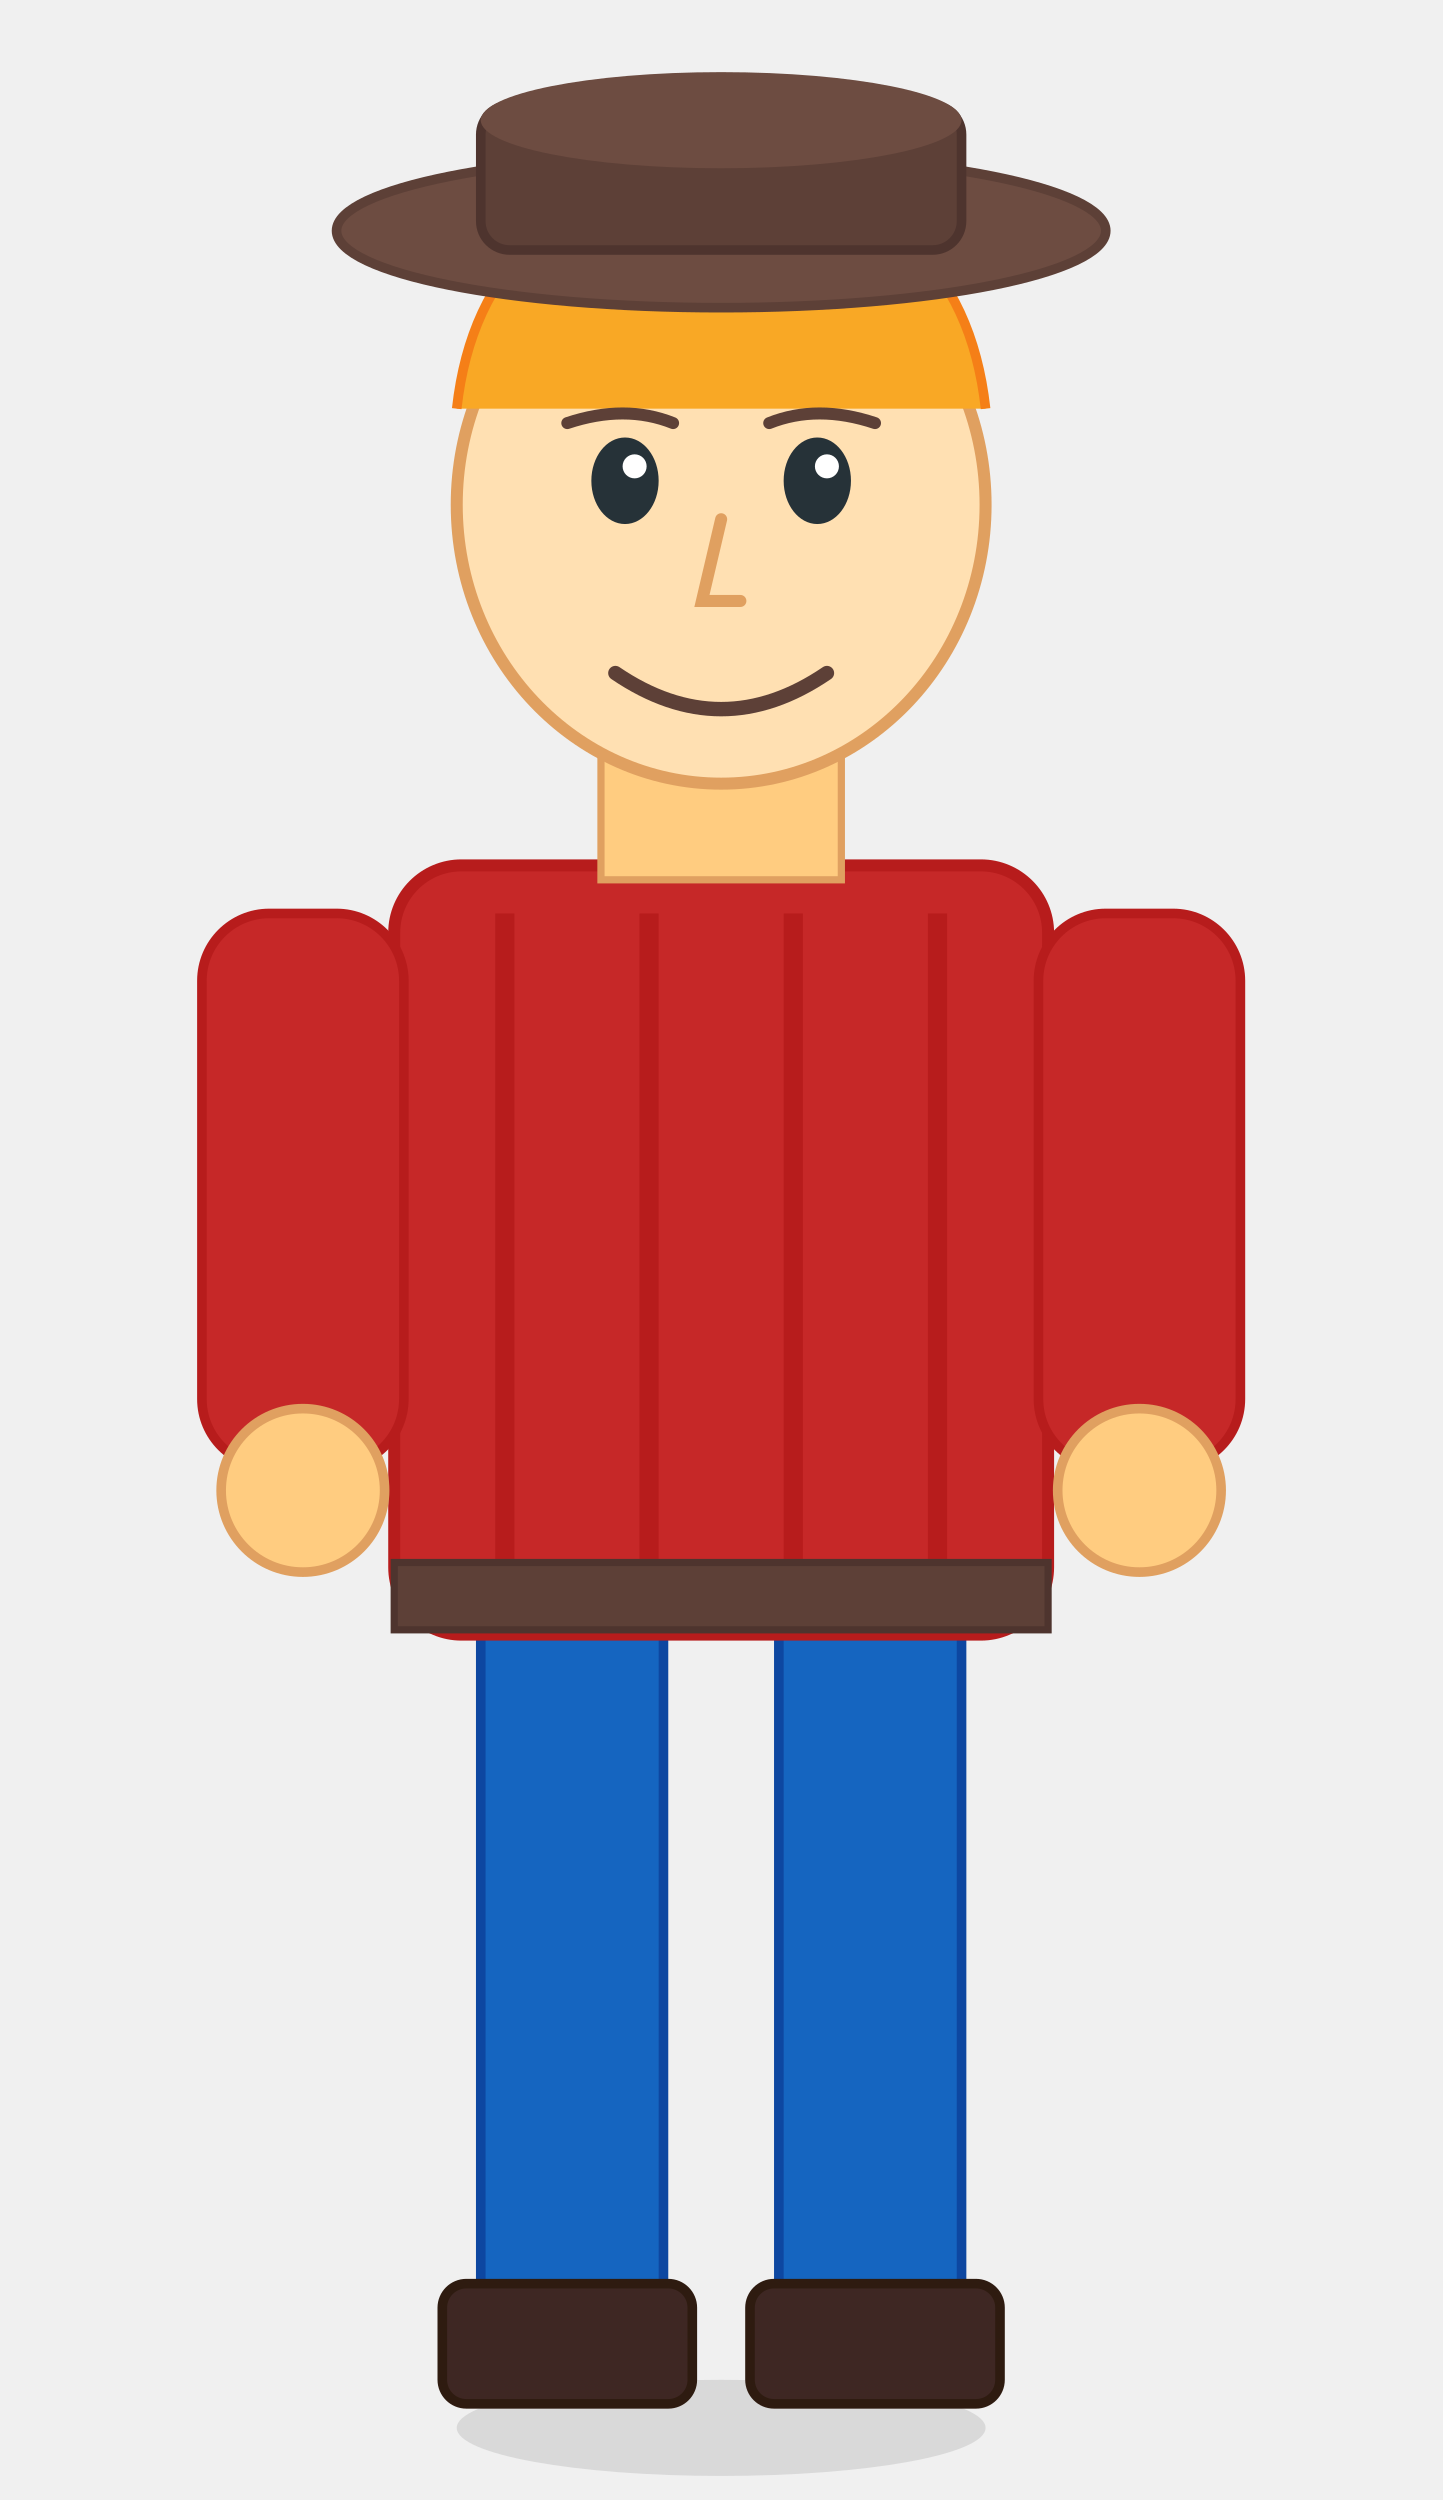
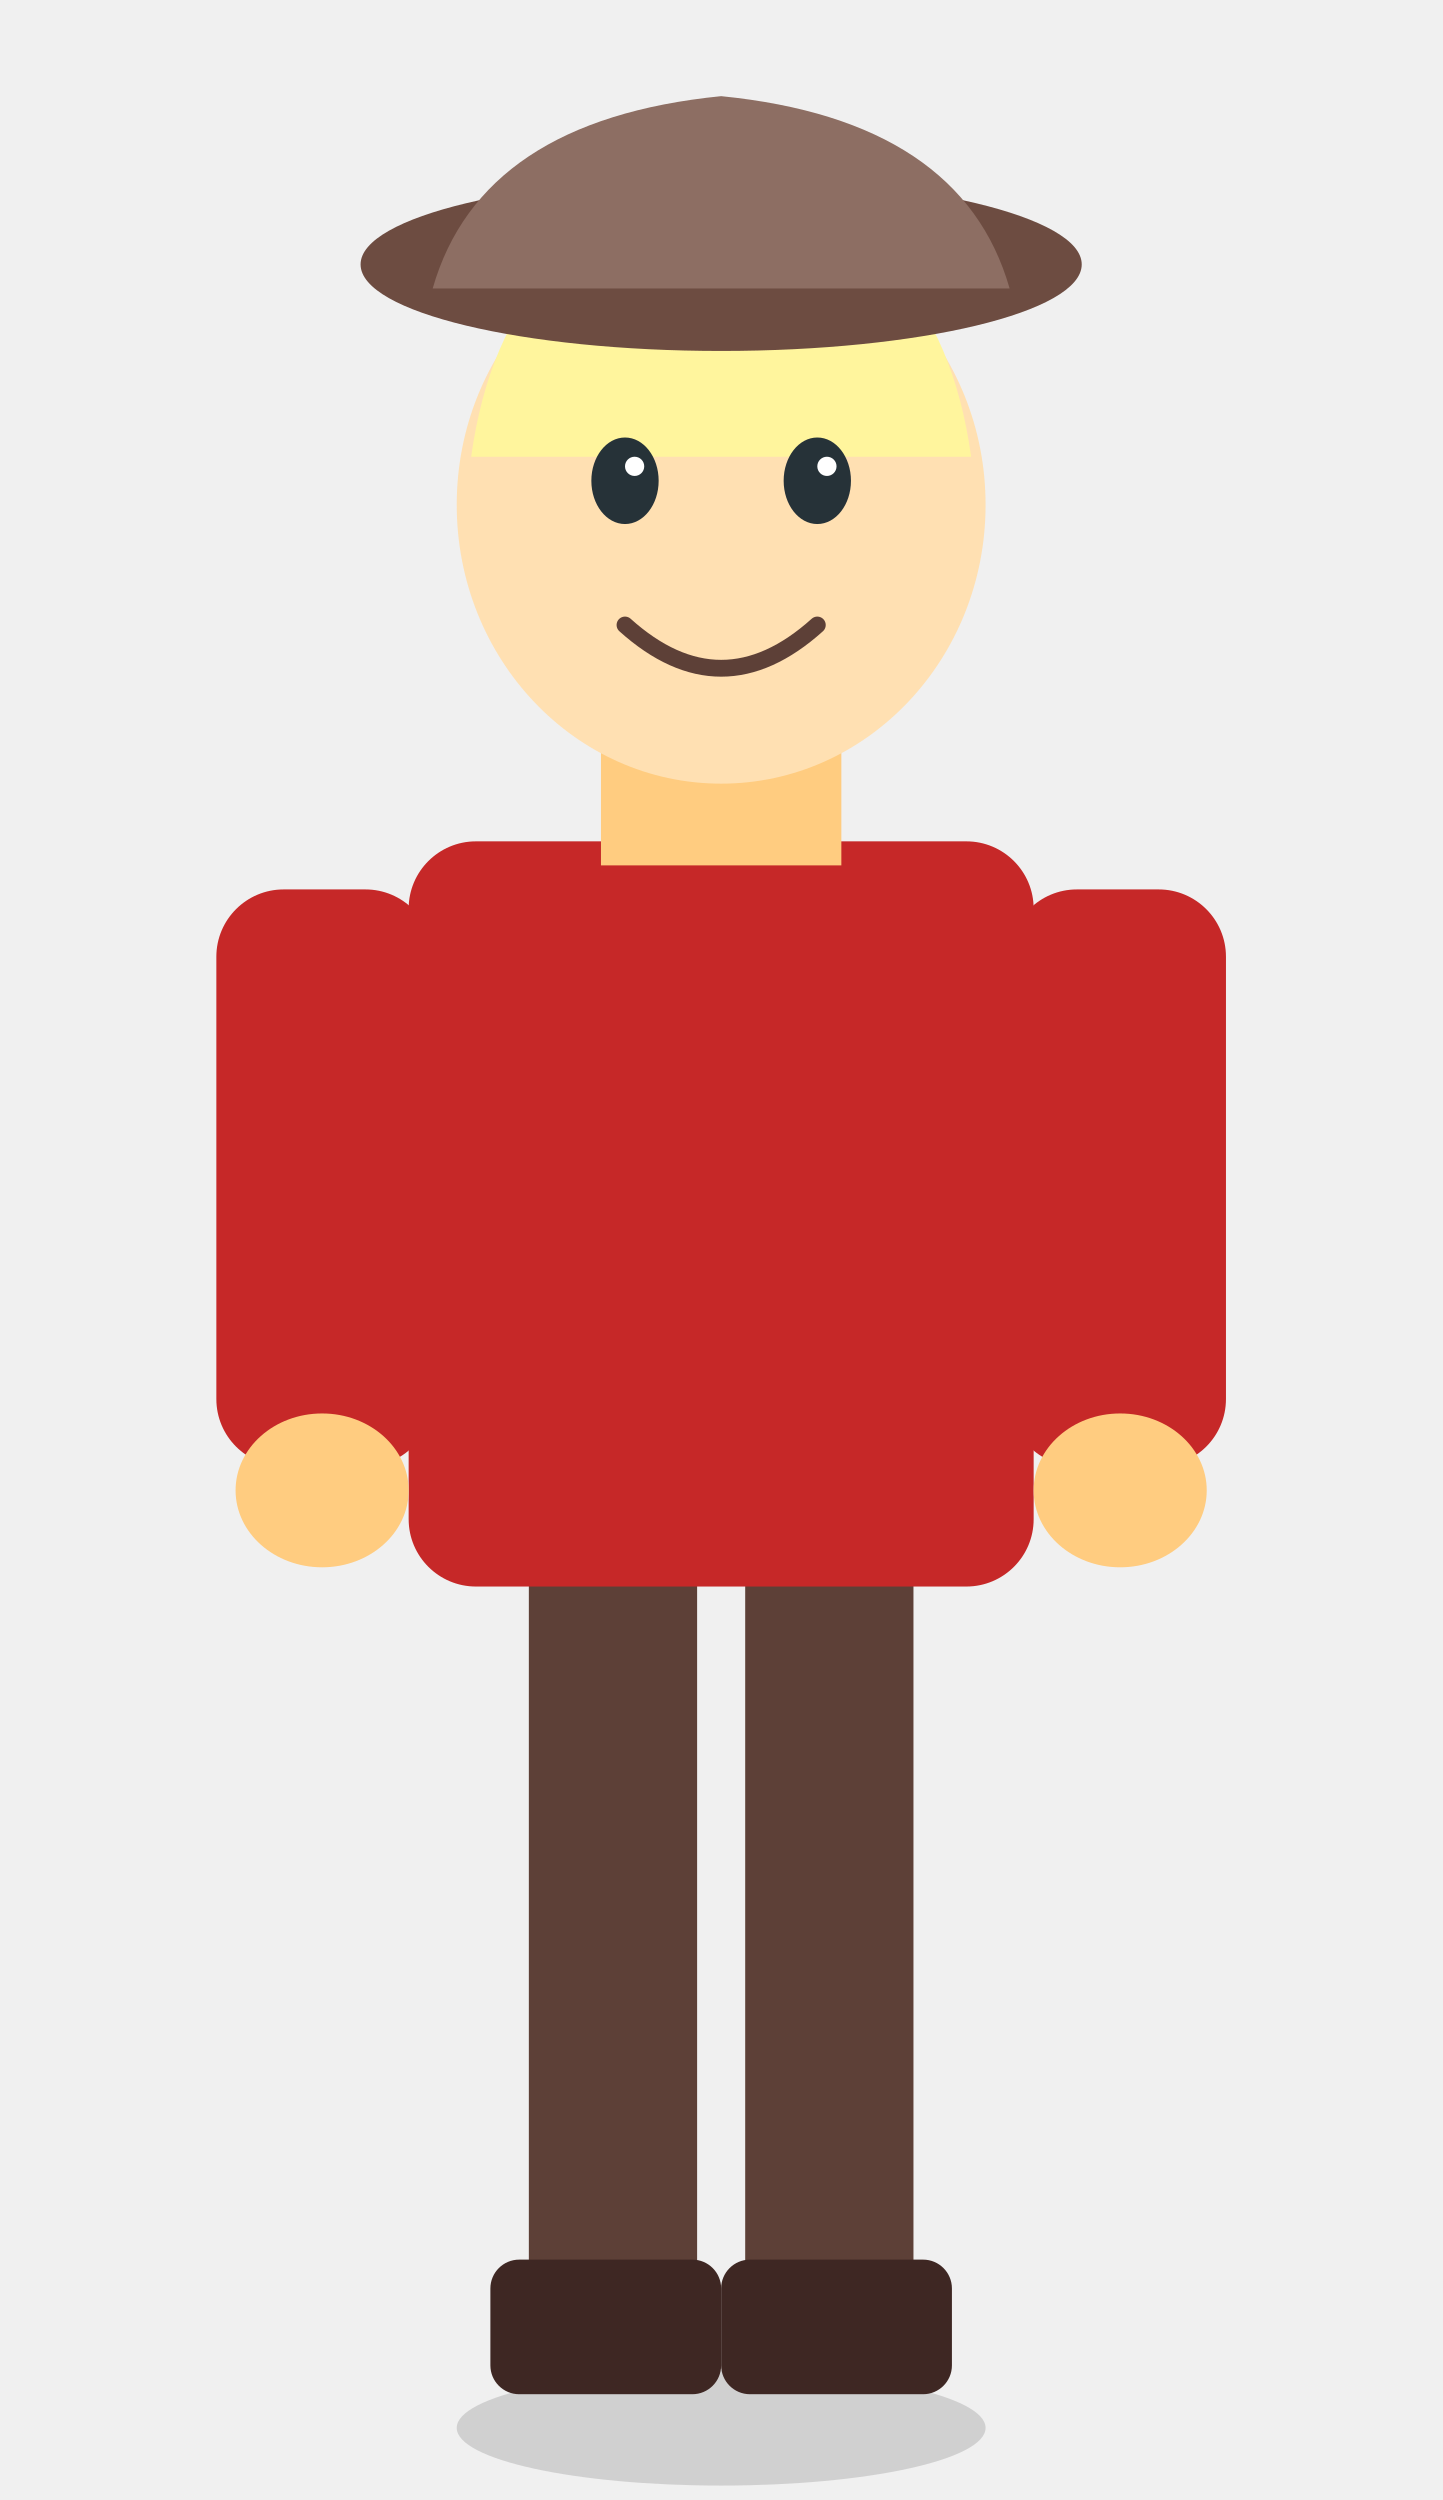
<svg xmlns="http://www.w3.org/2000/svg" width="300" height="520" viewBox="0 0 300 520">
-   <ellipse cx="150" cy="505" rx="55" ry="10" fill="#00000018" />
-   <rect x="100" y="330" width="38" height="155" rx="9" fill="#1565C0" stroke="#0D47A1" stroke-width="2" />
-   <rect x="162" y="330" width="38" height="155" rx="9" fill="#1565C0" stroke="#0D47A1" stroke-width="2" />
-   <rect x="92" y="475" width="52" height="25" rx="5" fill="#3E2723" stroke="#2E1B10" stroke-width="2" />
-   <rect x="156" y="475" width="52" height="25" rx="5" fill="#3E2723" stroke="#2E1B10" stroke-width="2" />
-   <rect x="82" y="180" width="136" height="160" rx="14" fill="#C62828" stroke="#B71C1C" stroke-width="2.5" />
-   <line x1="105" y1="190" x2="105" y2="325" stroke="#B71C1C" stroke-width="4" />
-   <line x1="135" y1="190" x2="135" y2="325" stroke="#B71C1C" stroke-width="4" />
-   <line x1="165" y1="190" x2="165" y2="325" stroke="#B71C1C" stroke-width="4" />
-   <line x1="195" y1="190" x2="195" y2="325" stroke="#B71C1C" stroke-width="4" />
-   <rect x="82" y="325" width="136" height="14" fill="#5D4037" stroke="#4E342E" stroke-width="1.5" />
-   <rect x="42" y="190" width="42" height="115" rx="14" fill="#C62828" stroke="#B71C1C" stroke-width="2" />
-   <circle cx="63" cy="310" r="17" fill="#FFCC80" stroke="#E0A060" stroke-width="2" />
-   <rect x="216" y="190" width="42" height="115" rx="14" fill="#C62828" stroke="#B71C1C" stroke-width="2" />
-   <circle cx="237" cy="310" r="17" fill="#FFCC80" stroke="#E0A060" stroke-width="2" />
-   <rect x="125" y="155" width="50" height="28" fill="#FFCC80" stroke="#E0A060" stroke-width="1.5" />
-   <g id="head">
-     <ellipse cx="150" cy="105" rx="55" ry="58" fill="#FFE0B2" stroke="#E0A060" stroke-width="2.5" />
-     <path d="M95 85 Q100 40 150 35 Q200 40 205 85" fill="#F9A825" stroke="#F57F17" stroke-width="2" />
-     <ellipse cx="130" cy="100" rx="7" ry="9" fill="#263238" />
-     <ellipse cx="170" cy="100" rx="7" ry="9" fill="#263238" />
-     <circle cx="132" cy="97" r="2.5" fill="#fff" />
-     <circle cx="172" cy="97" r="2.5" fill="#fff" />
-     <path d="M118 88 Q130 84 140 88" fill="none" stroke="#5D4037" stroke-width="2.5" stroke-linecap="round" />
-     <path d="M160 88 Q170 84 182 88" fill="none" stroke="#5D4037" stroke-width="2.5" stroke-linecap="round" />
-     <path d="M150 108 L146 125 L154 125" fill="none" stroke="#E0A060" stroke-width="2.5" stroke-linecap="round" />
-     <path d="M128 140 Q150 155 172 140" fill="none" stroke="#5D4037" stroke-width="3" stroke-linecap="round" />
-   </g>
-   <ellipse cx="150" cy="48" rx="80" ry="16" fill="#6D4C41" stroke="#5D4037" stroke-width="2" />
-   <rect x="100" y="22" width="100" height="30" rx="6" fill="#5D4037" stroke="#4E342E" stroke-width="2" />
-   <ellipse cx="150" cy="25" rx="50" ry="10" fill="#6D4C41" />
-   <g id="mouth" />
+   <ellipse cx="150" cy="505" rx="55" ry="12" fill="#00000022" />
+   <rect x="110" y="320" width="35" height="165" rx="10" fill="#5D4037" />
+   <rect x="155" y="320" width="35" height="165" rx="10" fill="#5D4037" />
+   <rect x="102" y="470" width="48" height="28" rx="6" fill="#3E2723" />
+   <rect x="150" y="470" width="48" height="28" rx="6" fill="#3E2723" />
+   <rect x="85" y="175" width="130" height="155" rx="14" fill="#C62828" />
+   <rect x="45" y="185" width="45" height="120" rx="14" fill="#C62828" />
+   <rect x="210" y="185" width="45" height="120" rx="14" fill="#C62828" />
+   <ellipse cx="67" cy="310" rx="18" ry="16" fill="#FFCC80" />
+   <ellipse cx="233" cy="310" rx="18" ry="16" fill="#FFCC80" />
+   <rect x="125" y="150" width="50" height="30" fill="#FFCC80" />
+   <ellipse cx="150" cy="105" rx="55" ry="58" fill="#FFE0B2" />
+   <path d="M98 95 Q105 45 150 40 Q195 45 202 95" fill="#FFF59D" />
+   <ellipse cx="150" cy="55" rx="75" ry="18" fill="#6D4C41" />
+   <path d="M90 60 Q100 25 150 20 Q200 25 210 60" fill="#8D6E63" />
+   <ellipse cx="130" cy="100" rx="7" ry="9" fill="#263238" />
+   <ellipse cx="170" cy="100" rx="7" ry="9" fill="#263238" />
+   <circle cx="132" cy="97" r="2" fill="#FFFFFF" />
+   <circle cx="172" cy="97" r="2" fill="#FFFFFF" />
+   <path d="M130 130 Q150 148 170 130" fill="none" stroke="#5D4037" stroke-width="3.5" stroke-linecap="round" />
</svg>
